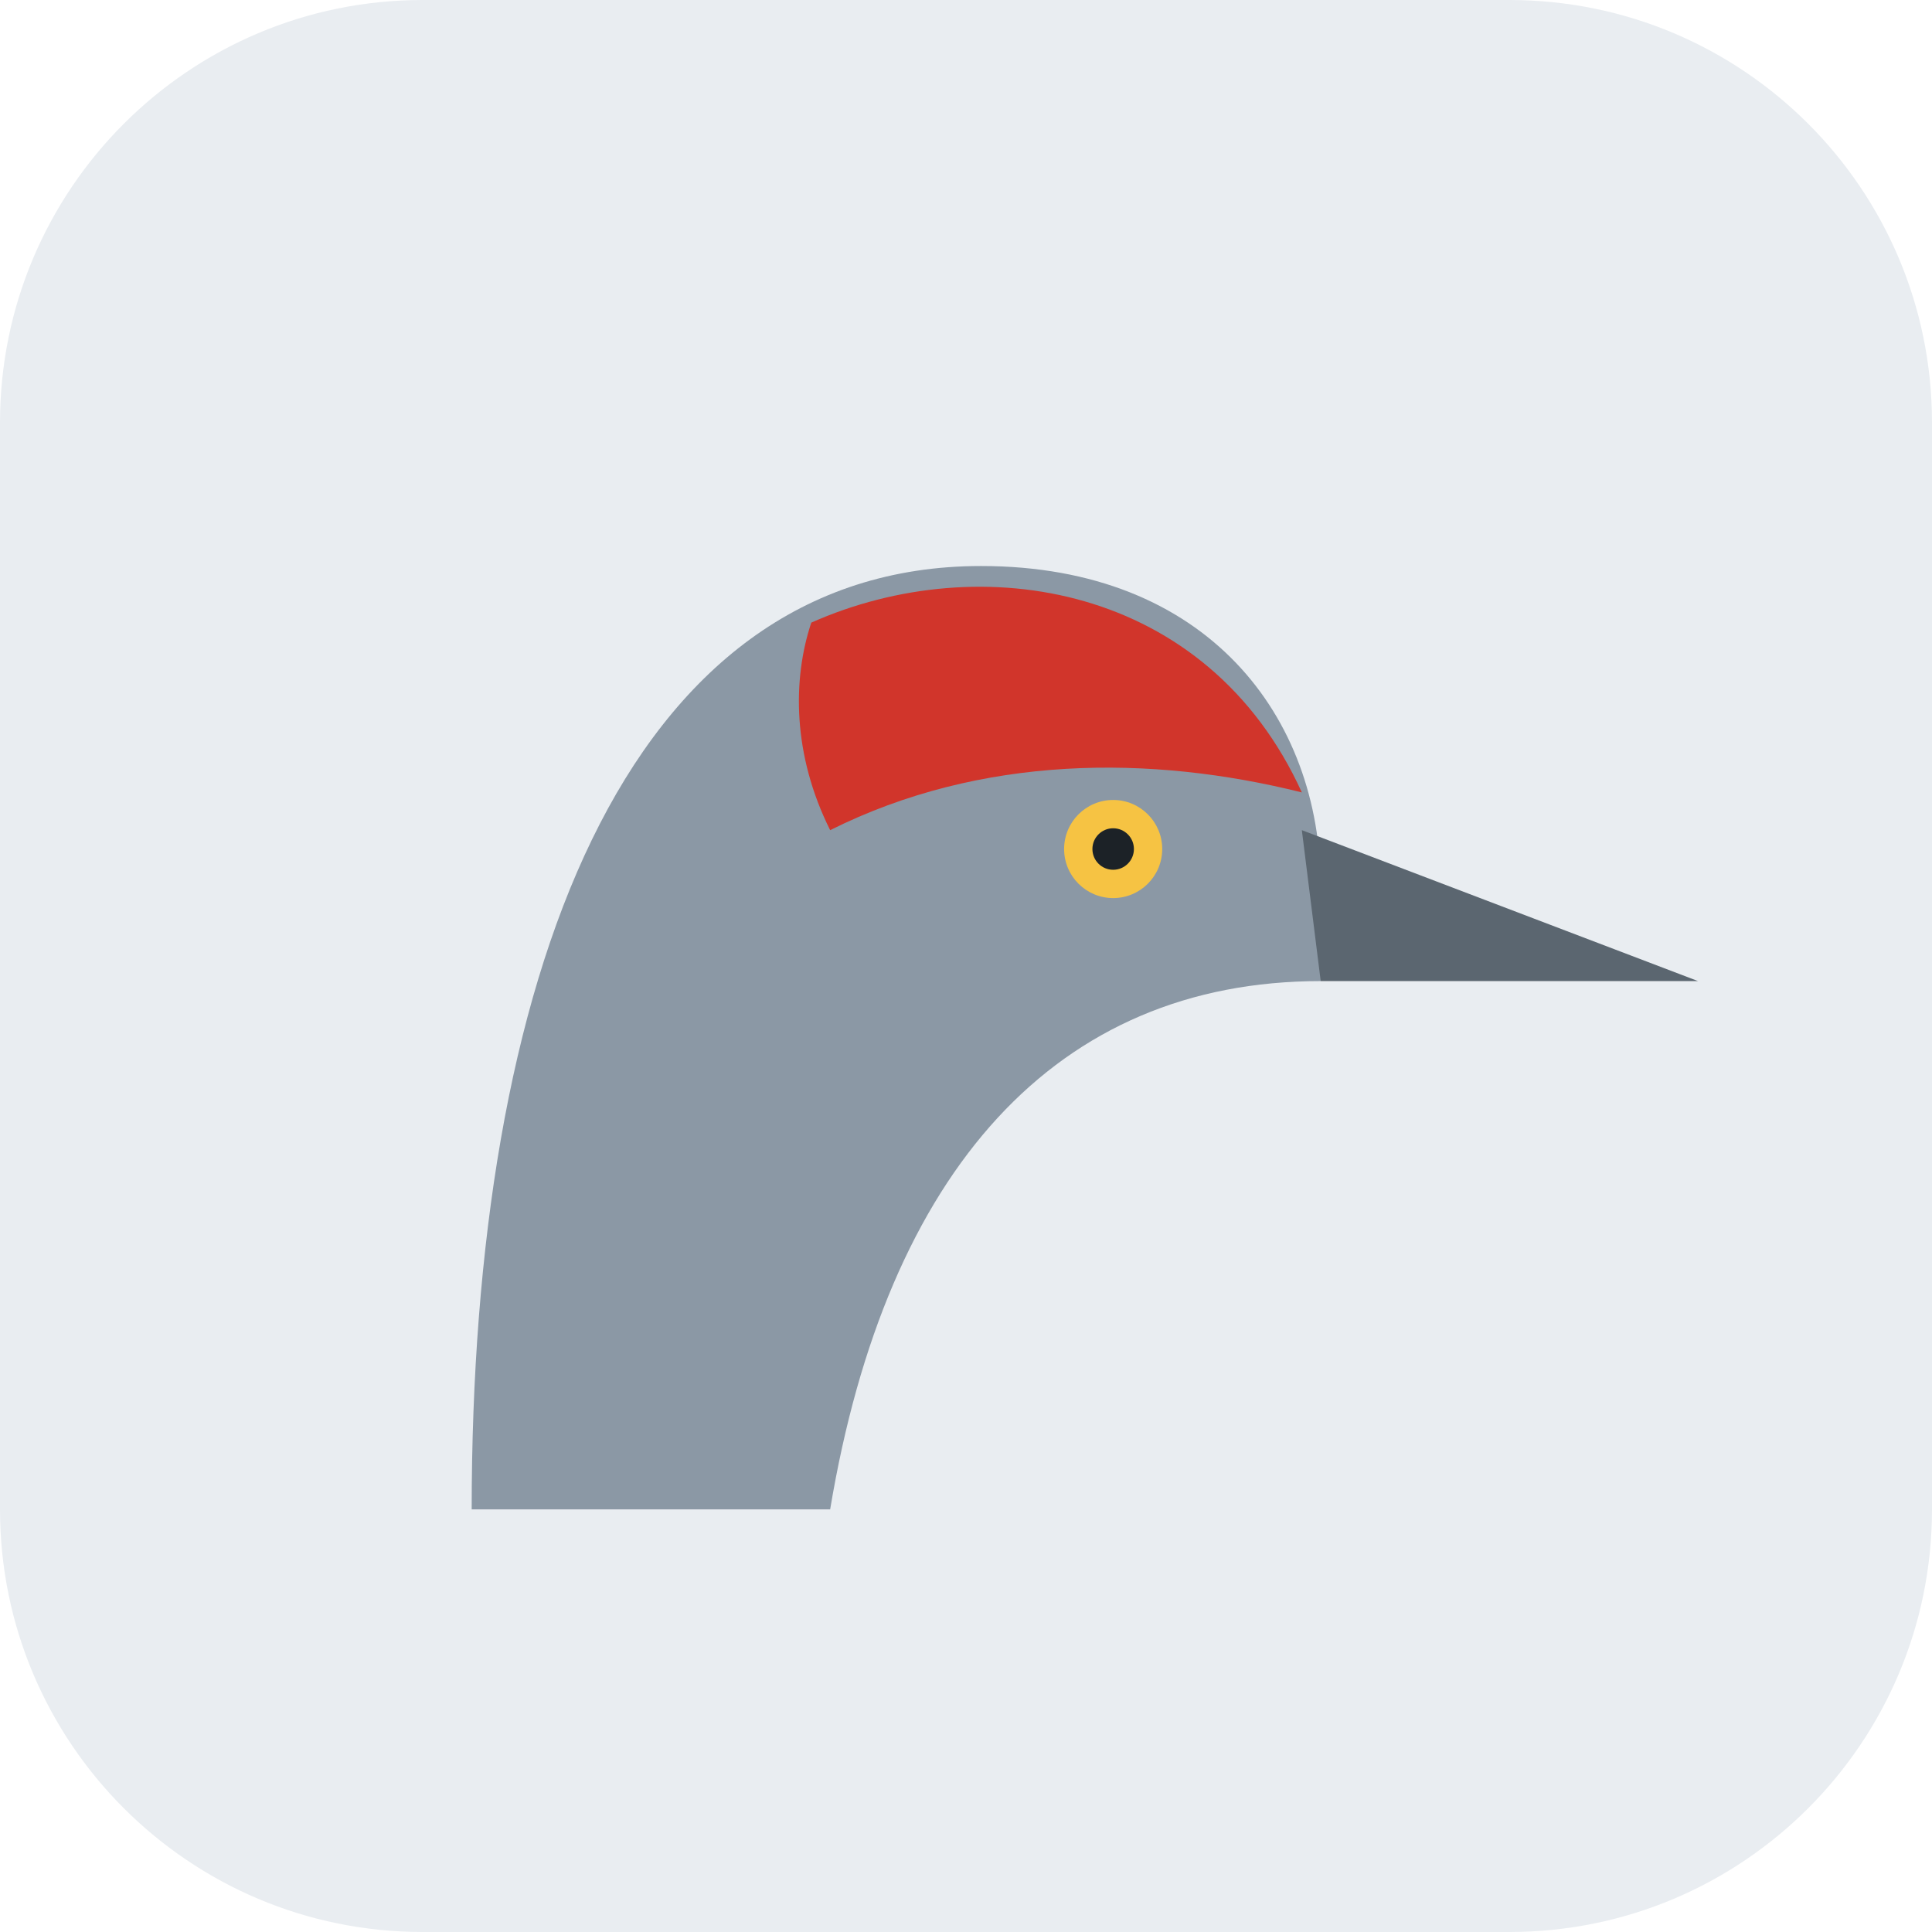
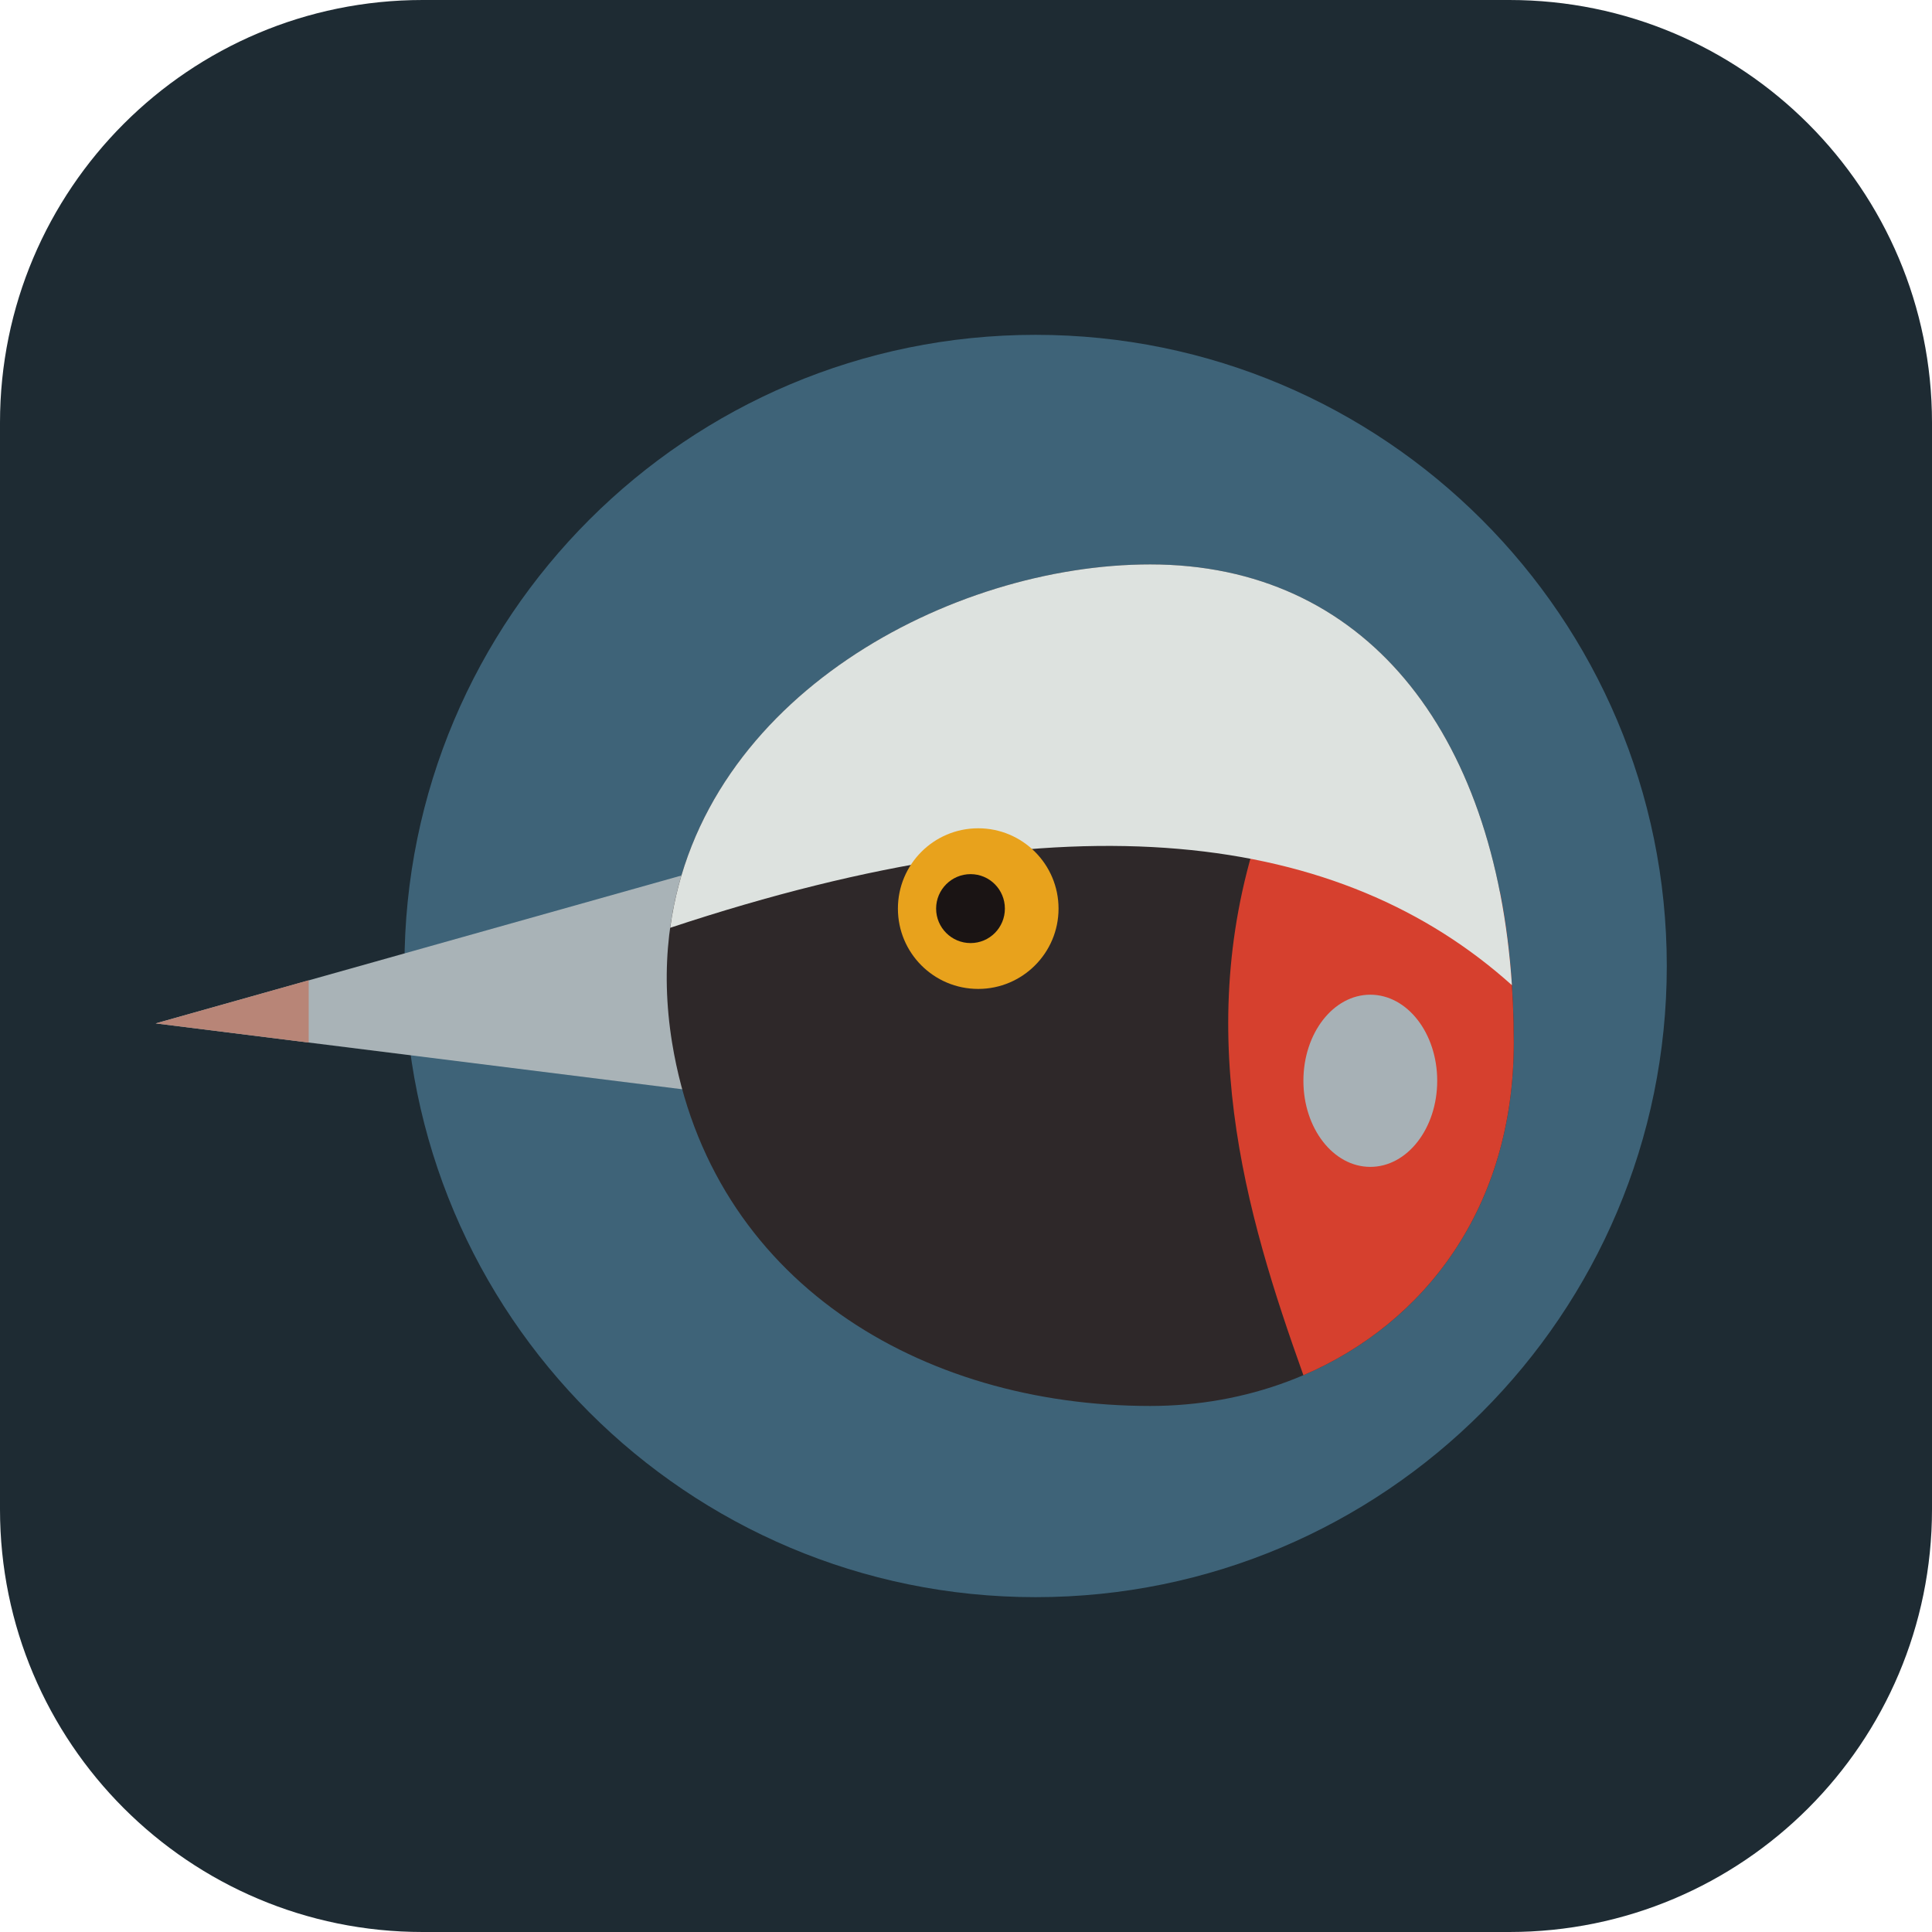
<svg xmlns="http://www.w3.org/2000/svg" viewBox="0 0 1024 1024">
-   <rect width="1024" height="1024" rx="224" fill="#e9edf1" />
-   <path d="M250 800 C250 520 330 300 520 300 C640 300 700 380 700 470 L700 520 C560 520 470 620 440 800 Z" fill="#8b98a5" />
-   <path d="M430 330 C520 290 640 310 690 420 C610 400 520 400 440 440 C420 400 420 360 430 330 Z" fill="#d1352b" />
-   <path d="M690 440 L900 520 L700 520 Z" fill="#5b6670" />
-   <circle cx="590" cy="450" r="26" fill="#f6c343" />
-   <circle cx="590" cy="450" r="11" fill="#1c2227" />
+   <rect width="1024" height="1024" rx="224" fill="#1e2b33" />
+   <g transform="translate(512 512) scale(0.9) translate(-512 -512)">
+     <path d="M924.7 512 C924.7 717.3 758.2 883.7 553 883.7 C347.7 883.7 181.3 717.3 181.3 512 C181.3 306.7 347.7 140.3 553 140.3 C758.2 140.3 924.7 306.7 924.7 512 Z" fill="#3e6378" />
+     <path d="M395.3 444.4 L34.8 545.8 L395.3 590.9 Z" fill="#a9b3b7" />
+     <path d="M124.9 520.4 L34.8 545.8 L124.9 557.1 Z" fill="#b88577" />
+     <path d="M338.9 557.1 C310.1 379.2 485.4 275.5 620.5 275.5 C755.7 275.5 834.6 388.1 834.6 557.1 C834.6 692.2 733.2 771.1 620.5 771.1 C485.4 771.1 361.8 697.7 338.9 557.1 Z" fill="#2e2829" />
+     <path d="M688.1 421.9 L826.4 468.2 C831.8 495.6 834.6 525.3 834.6 557.1 C834.6 654.3 782.1 722.4 710.7 753 C676.9 658.4 643.1 545.8 688.1 421.9 Z" fill="#d6402e" />
+     <path d="M337.8 489.5 C356.4 353.2 503.5 275.5 620.5 275.5 C746.5 275.5 823.5 373.2 833.5 523.3 C733.2 433.2 575.5 410.6 337.8 489.5 Z" fill="#dde2df" />
+     <path d="M789.5 579.6 C789.5 607.6 771.9 630.3 750.1 630.3 C728.3 630.3 710.7 607.6 710.7 579.6 C710.7 551.6 728.3 528.9 750.1 528.9 C771.9 528.9 789.5 551.6 789.5 579.6 Z" fill="#a7b1b6" />
+     <path d="M566.5 478.2 C566.5 504.3 545.3 525.5 519.2 525.5 C493 525.5 471.9 504.3 471.9 478.2 C471.9 452.1 493 430.9 519.2 430.9 C545.3 430.9 566.5 452.1 566.5 478.2 Z" fill="#e8a21c" />
+     <path d="M534.9 478.2 C534.9 489.4 525.9 498.5 514.7 498.5 C503.5 498.5 494.4 489.4 494.4 478.2 C494.4 467 503.5 457.9 514.7 457.9 C525.9 457.9 534.9 467 534.9 478.2 Z" fill="#1a1414" />
+   </g>
</svg>
